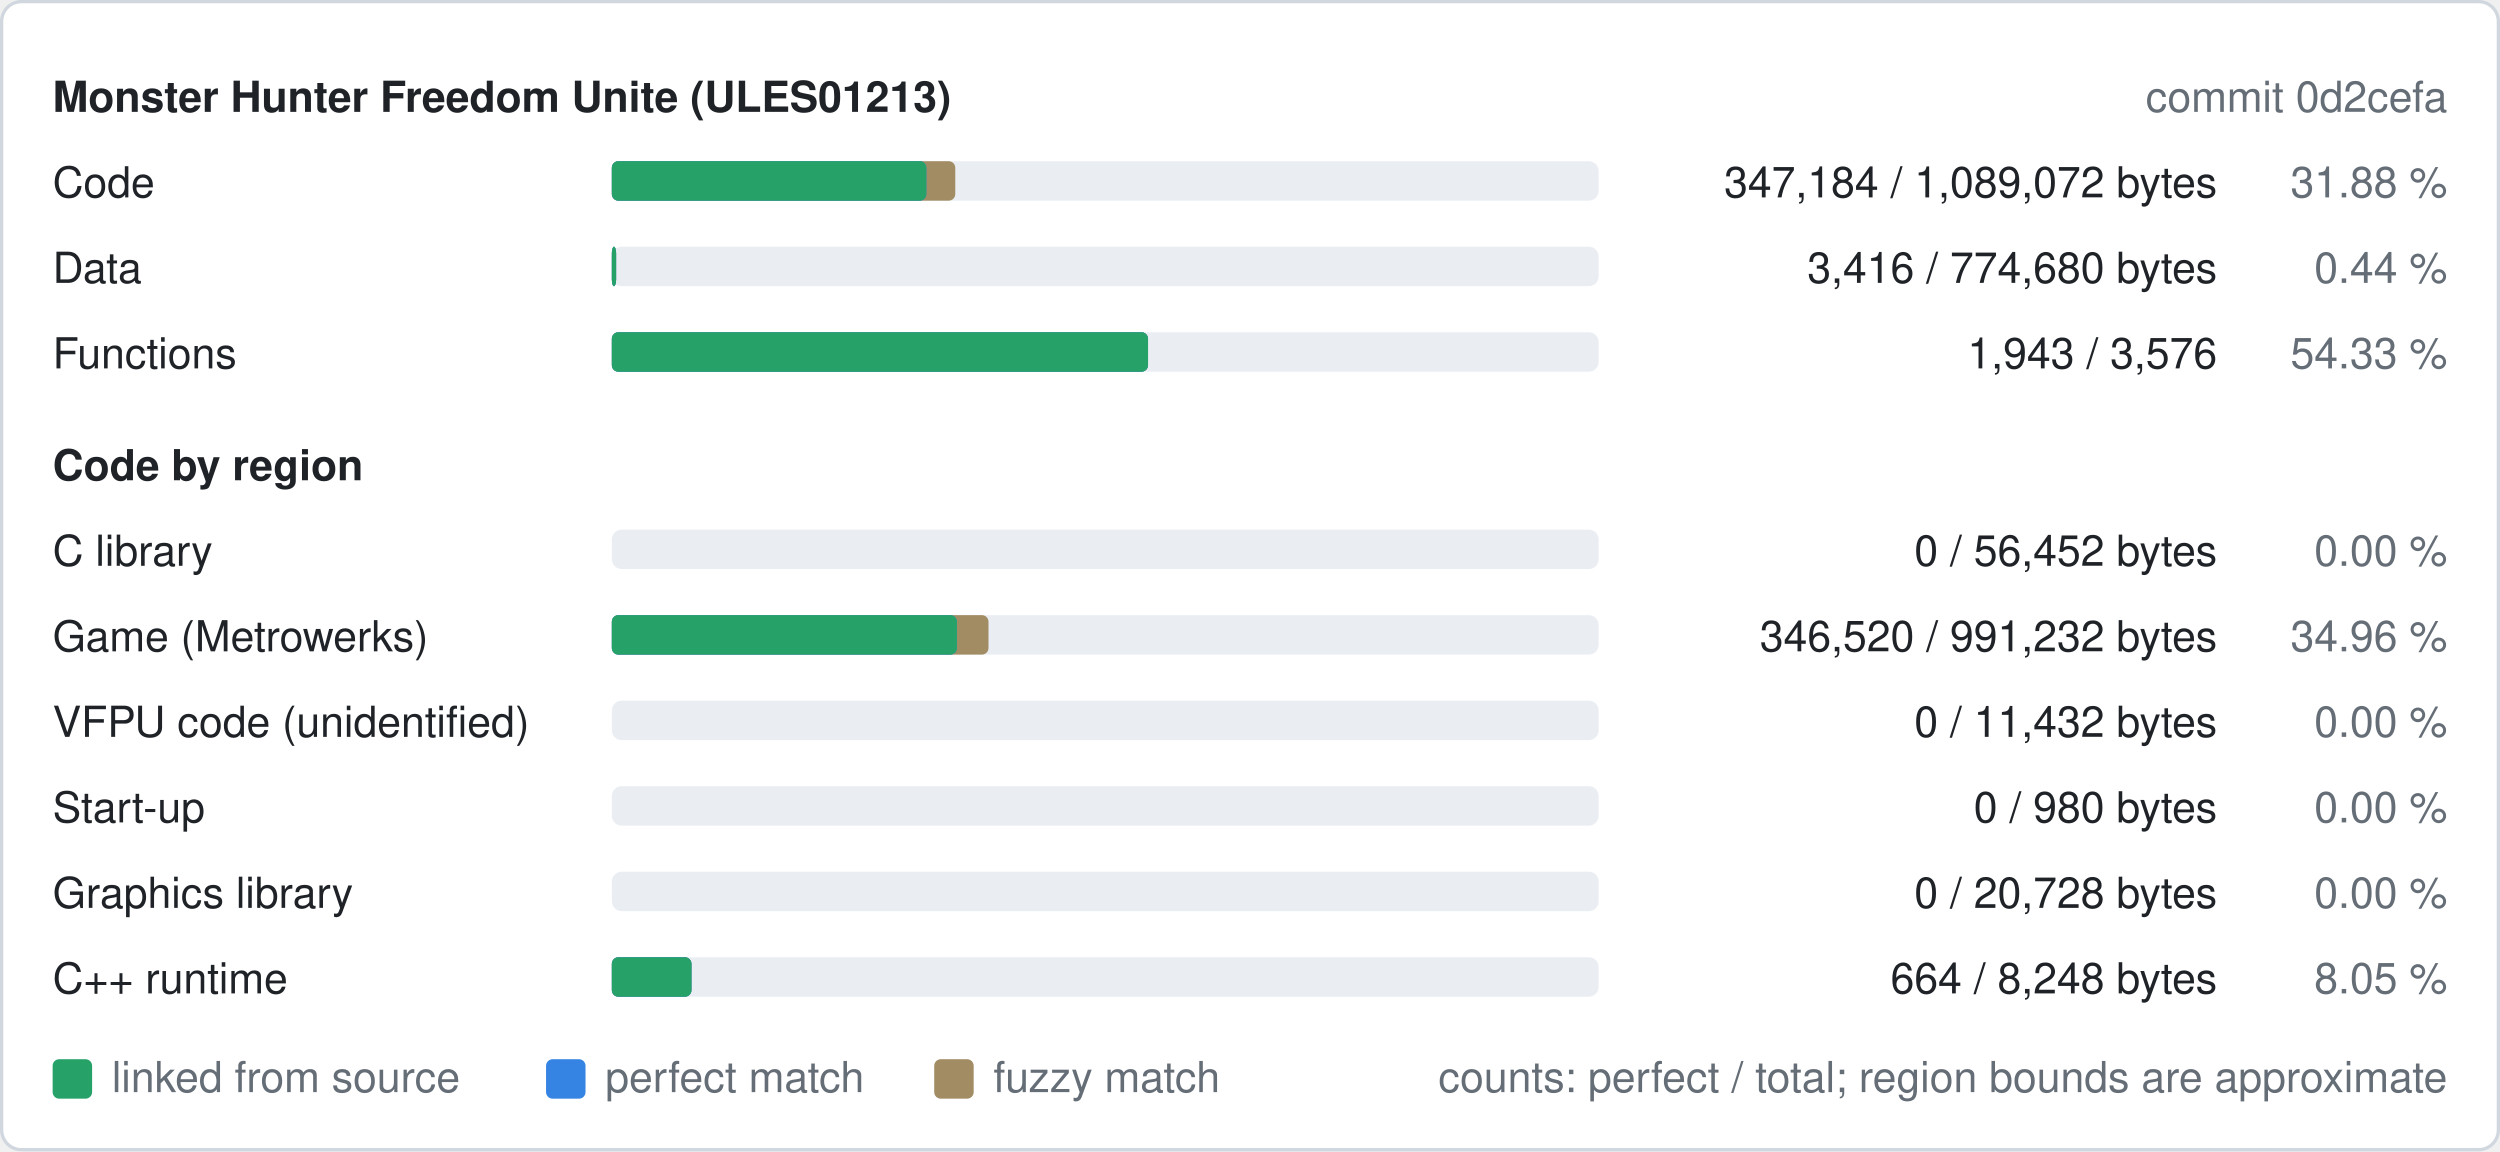
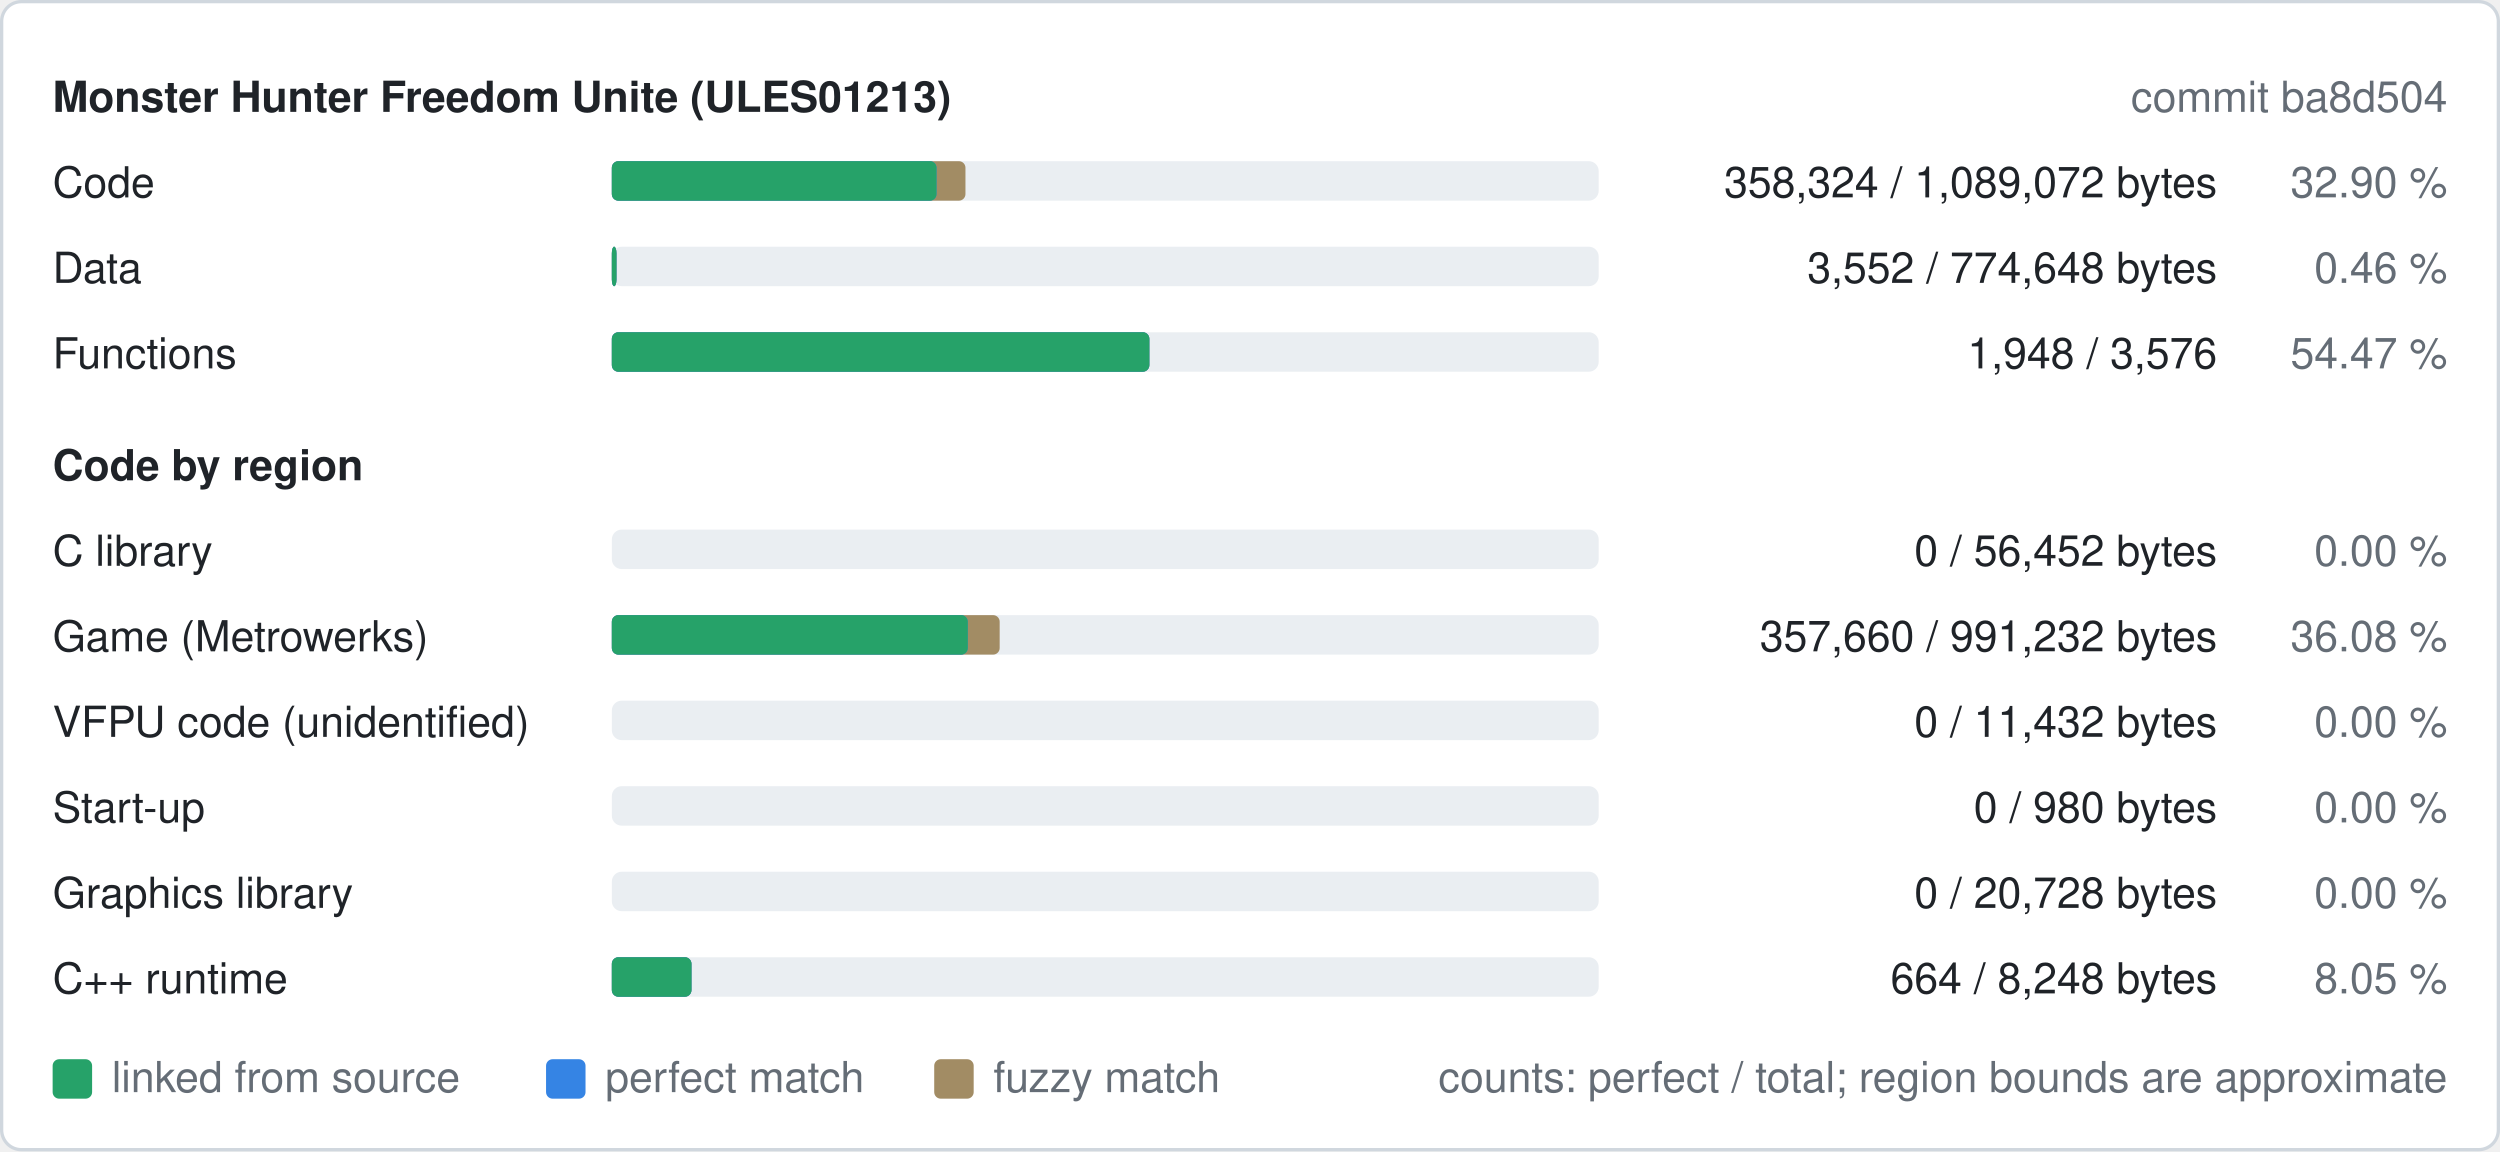
<svg xmlns="http://www.w3.org/2000/svg" width="760" height="350" viewBox="0 0 760 350" role="img" aria-label="Decompilation progress of ULES01213">
  <style>
text{font-family:-apple-system,BlinkMacSystemFont,"Segoe UI",Helvetica,Arial,sans-serif;font-size:13px}
.b{font-weight:600}
.bg{fill:#ffffff;stroke:#d0d7de}.t{fill:#1f2328}.m{fill:#656d76}.track{fill:#eaeef2}.fuzzy{fill:#a28c64}.perfect{fill:#3584e4}.linked{fill:#26a269}
@media (prefers-color-scheme: dark){.bg{fill:#0d1117;stroke:#30363d}.t{fill:#e6edf3}.m{fill:#8d96a0}.track{fill:#21262d}.fuzzy{fill:#a28c64}.perfect{fill:#3584e4}.linked{fill:#2ec27e}}
</style>
  <rect class="bg" x="0.5" y="0.5" width="759" height="349" rx="6" />
  <text class="t b" x="16" y="34">Monster Hunter Freedom Unite (ULES01213)</text>
-   <text class="m" x="744" y="34" text-anchor="end">commit 0d2cefa</text>
+   <text class="m" x="744" y="34" text-anchor="end">commit ba8d504</text>
  <text class="t" x="16" y="60">Code</text>
  <rect class="track" x="186" y="49" width="300" height="12" rx="3" />
-   <rect class="fuzzy" x="186" y="49" width="104.4" height="12" rx="2" />
-   <rect class="perfect" x="186" y="49" width="95.6" height="12" rx="2" />
-   <rect class="linked" x="186" y="49" width="95.6" height="12" rx="2" />
-   <text class="t" x="674" y="60" text-anchor="end">347,184 / 1,089,072 bytes</text>
-   <text class="m" x="744" y="60" text-anchor="end">31.88 %</text>
+   <rect class="fuzzy" x="186" y="49" width="107.5" height="12" rx="2" />
+   <rect class="perfect" x="186" y="49" width="98.7" height="12" rx="2" />
+   <rect class="linked" x="186" y="49" width="98.7" height="12" rx="2" />
+   <text class="t" x="674" y="60" text-anchor="end">358,324 / 1,089,072 bytes</text>
+   <text class="m" x="744" y="60" text-anchor="end">32.90 %</text>
  <text class="t" x="16" y="86">Data</text>
  <rect class="track" x="186" y="75" width="300" height="12" rx="3" />
-   <rect class="fuzzy" x="186" y="75" width="1.3" height="12" rx="2" />
-   <rect class="perfect" x="186" y="75" width="1.3" height="12" rx="2" />
-   <rect class="linked" x="186" y="75" width="1.3" height="12" rx="2" />
-   <text class="t" x="674" y="86" text-anchor="end">3,416 / 774,680 bytes</text>
-   <text class="m" x="744" y="86" text-anchor="end">0.44 %</text>
+   <rect class="fuzzy" x="186" y="75" width="1.4" height="12" rx="2" />
+   <rect class="perfect" x="186" y="75" width="1.4" height="12" rx="2" />
+   <rect class="linked" x="186" y="75" width="1.4" height="12" rx="2" />
+   <text class="t" x="674" y="86" text-anchor="end">3,552 / 774,648 bytes</text>
+   <text class="m" x="744" y="86" text-anchor="end">0.46 %</text>
  <text class="t" x="16" y="112">Functions</text>
  <rect class="track" x="186" y="101" width="300" height="12" rx="3" />
-   <rect class="fuzzy" x="186" y="101" width="163.0" height="12" rx="2" />
-   <rect class="perfect" x="186" y="101" width="163.0" height="12" rx="2" />
-   <rect class="linked" x="186" y="101" width="163.0" height="12" rx="2" />
-   <text class="t" x="674" y="112" text-anchor="end">1,943 / 3,576</text>
-   <text class="m" x="744" y="112" text-anchor="end">54.33 %</text>
+   <rect class="fuzzy" x="186" y="101" width="163.4" height="12" rx="2" />
+   <rect class="perfect" x="186" y="101" width="163.4" height="12" rx="2" />
+   <rect class="linked" x="186" y="101" width="163.4" height="12" rx="2" />
+   <text class="t" x="674" y="112" text-anchor="end">1,948 / 3,576</text>
+   <text class="m" x="744" y="112" text-anchor="end">54.47 %</text>
  <text class="t b" x="16" y="146">Code by region</text>
  <text class="t" x="16" y="172">C library</text>
  <rect class="track" x="186" y="161" width="300" height="12" rx="3" />
  <text class="t" x="674" y="172" text-anchor="end">0 / 56,452 bytes</text>
  <text class="m" x="744" y="172" text-anchor="end">0.00 %</text>
  <text class="t" x="16" y="198">Game (Metrowerks)</text>
  <rect class="track" x="186" y="187" width="300" height="12" rx="3" />
-   <rect class="fuzzy" x="186" y="187" width="114.5" height="12" rx="2" />
-   <rect class="perfect" x="186" y="187" width="104.9" height="12" rx="2" />
-   <rect class="linked" x="186" y="187" width="104.9" height="12" rx="2" />
-   <text class="t" x="674" y="198" text-anchor="end">346,520 / 991,232 bytes</text>
-   <text class="m" x="744" y="198" text-anchor="end">34.96 %</text>
+   <rect class="fuzzy" x="186" y="187" width="117.9" height="12" rx="2" />
+   <rect class="perfect" x="186" y="187" width="108.2" height="12" rx="2" />
+   <rect class="linked" x="186" y="187" width="108.2" height="12" rx="2" />
+   <text class="t" x="674" y="198" text-anchor="end">357,660 / 991,232 bytes</text>
+   <text class="m" x="744" y="198" text-anchor="end">36.08 %</text>
  <text class="t" x="16" y="224">VFPU code (unidentified)</text>
  <rect class="track" x="186" y="213" width="300" height="12" rx="3" />
  <text class="t" x="674" y="224" text-anchor="end">0 / 11,432 bytes</text>
  <text class="m" x="744" y="224" text-anchor="end">0.00 %</text>
  <text class="t" x="16" y="250">Start-up</text>
  <rect class="track" x="186" y="239" width="300" height="12" rx="3" />
  <text class="t" x="674" y="250" text-anchor="end">0 / 980 bytes</text>
  <text class="m" x="744" y="250" text-anchor="end">0.00 %</text>
  <text class="t" x="16" y="276">Graphics library</text>
  <rect class="track" x="186" y="265" width="300" height="12" rx="3" />
  <text class="t" x="674" y="276" text-anchor="end">0 / 20,728 bytes</text>
  <text class="m" x="744" y="276" text-anchor="end">0.00 %</text>
  <text class="t" x="16" y="302">C++ runtime</text>
  <rect class="track" x="186" y="291" width="300" height="12" rx="3" />
  <rect class="fuzzy" x="186" y="291" width="24.2" height="12" rx="2" />
  <rect class="perfect" x="186" y="291" width="24.2" height="12" rx="2" />
  <rect class="linked" x="186" y="291" width="24.2" height="12" rx="2" />
  <text class="t" x="674" y="302" text-anchor="end">664 / 8,248 bytes</text>
  <text class="m" x="744" y="302" text-anchor="end">8.05 %</text>
  <rect class="linked" x="16" y="322" width="12" height="12" rx="2" />
  <text class="m" x="34" y="332">linked from source</text>
  <rect class="perfect" x="166" y="322" width="12" height="12" rx="2" />
  <text class="m" x="184" y="332">perfect match</text>
  <rect class="fuzzy" x="284" y="322" width="12" height="12" rx="2" />
  <text class="m" x="302" y="332">fuzzy match</text>
  <text class="m" x="744" y="332" text-anchor="end">counts: perfect / total; region bounds are approximate</text>
</svg>
